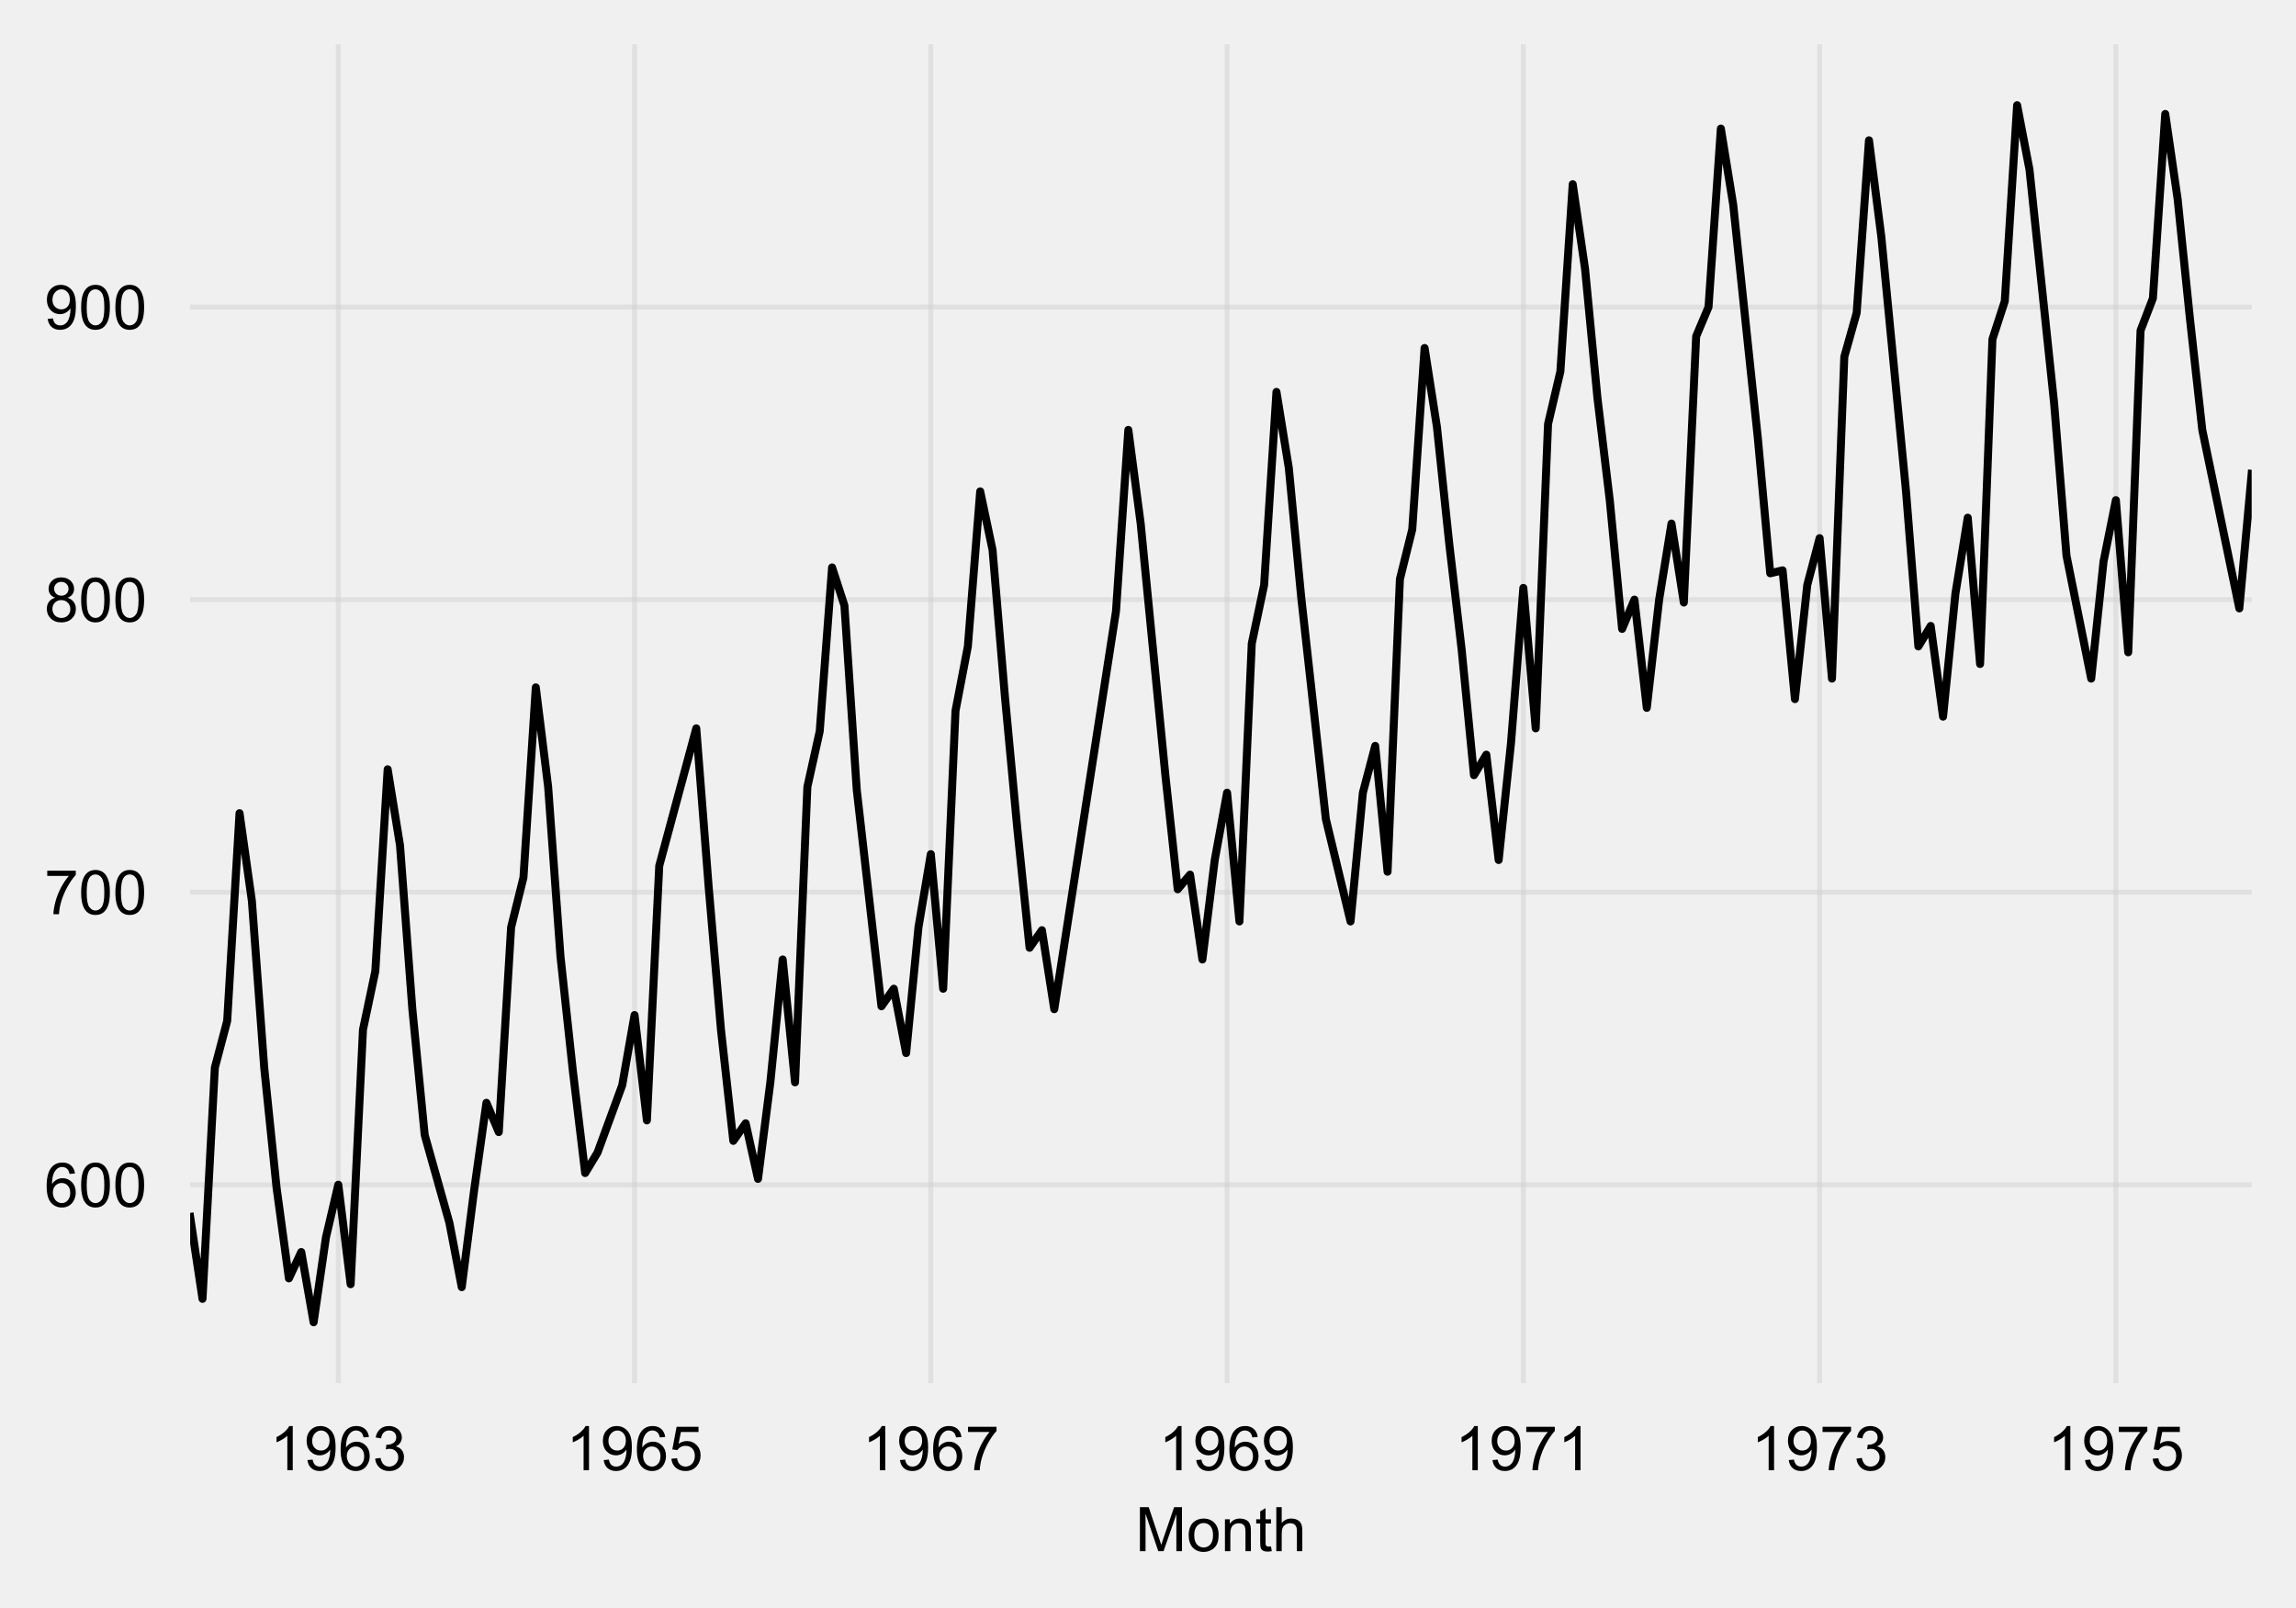
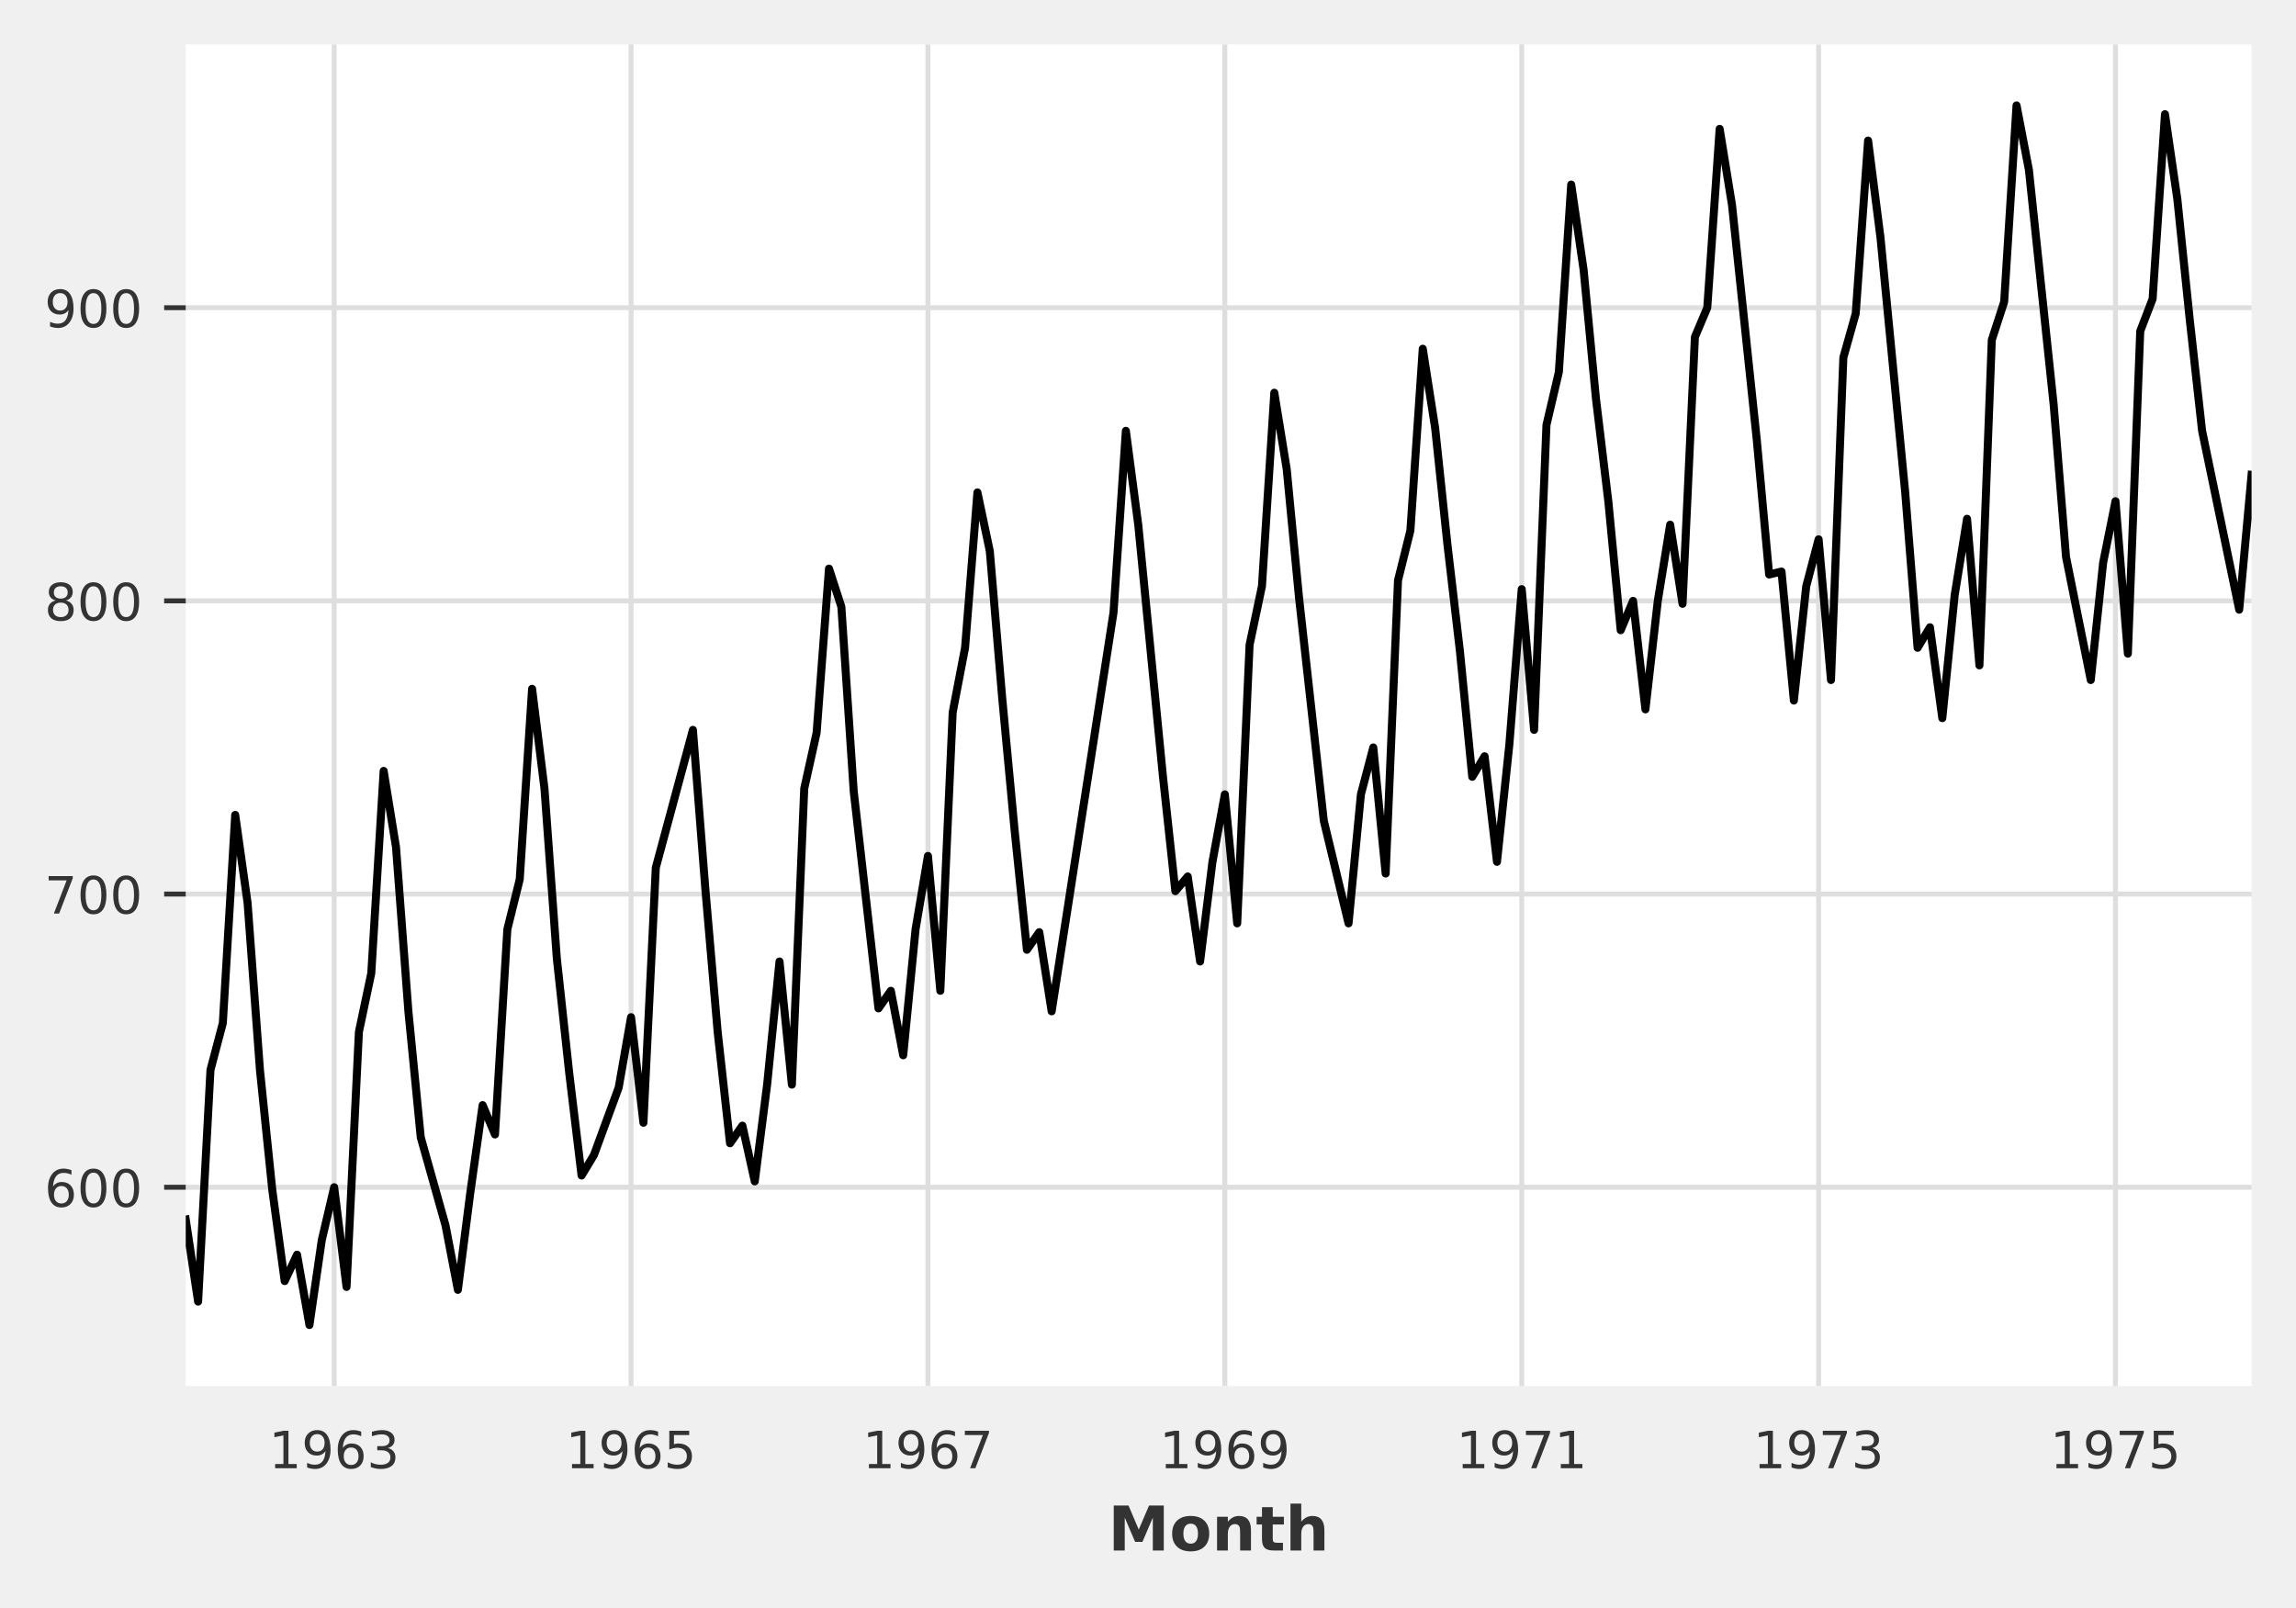
- <svg xmlns="http://www.w3.org/2000/svg" xmlns:xlink="http://www.w3.org/1999/xlink" height="261.131pt" version="1.1" viewBox="0 0 372.883 261.131" width="372.883pt">
+ <svg xmlns="http://www.w3.org/2000/svg" xmlns:xlink="http://www.w3.org/1999/xlink" height="260.58pt" version="1.1" viewBox="0 0 372.1 260.58" width="372.1pt">
  <defs>
    <style type="text/css">
*{stroke-linecap:butt;stroke-linejoin:round;}
  </style>
  </defs>
  <g id="figure_1">
    <g id="patch_1">
-       <path d="M 0 261.131  L 372.883 261.131  L 372.883 0  L 0 0  z " style="fill:#f0f0f0;" />
+       <path d="M 0 260.58  L 372.1 260.58  L 372.1 0  L 0 0  z " style="fill:none;" />
    </g>
    <g id="axes_1">
      <g id="patch_2">
-         <path d="M 30.883 224.64  L 365.683 224.64  L 365.683 7.2  L 30.883 7.2  z " style="fill:#f0f0f0;" />
+         <path d="M 30.1 224.64  L 364.9 224.64  L 364.9 7.2  L 30.1 7.2  z " style="fill:#ffffff;" />
      </g>
      <g id="matplotlib.axis_1">
        <g id="xtick_1">
          <g id="line2d_1">
-             <path clip-path="url(#pf070a832be)" d="M 54.94 224.64  L 54.94 7.2  " style="fill:none;stroke:#d0d0d0;stroke-linecap:square;stroke-opacity:0.5;stroke-width:0.8;" />
+             <path clip-path="url(#p7c2398a466)" d="M 54.157 224.64  L 54.157 7.2  " style="fill:none;stroke:#dedede;stroke-linecap:square;stroke-width:0.8;" />
          </g>
          <g id="text_1">
            <defs>
-               <path d="M 37.25 0  L 28.469 0  L 28.469 56  Q 25.297 52.984 20.141 49.953  Q 14.984 46.922 10.891 45.406  L 10.891 53.906  Q 18.266 57.375 23.781 62.297  Q 29.297 67.234 31.594 71.875  L 37.25 71.875  z " id="ArialMT-49" />
-               <path d="M 5.469 16.547  L 13.922 17.328  Q 14.984 11.375 18.016 8.688  Q 21.047 6 25.781 6  Q 29.828 6 32.875 7.859  Q 35.938 9.719 37.891 12.812  Q 39.844 15.922 41.156 21.188  Q 42.484 26.469 42.484 31.938  Q 42.484 32.516 42.438 33.688  Q 39.797 29.5 35.234 26.875  Q 30.672 24.266 25.344 24.266  Q 16.453 24.266 10.297 30.703  Q 4.156 37.156 4.156 47.703  Q 4.156 58.594 10.578 65.234  Q 17 71.875 26.656 71.875  Q 33.641 71.875 39.422 68.109  Q 45.219 64.359 48.219 57.391  Q 51.219 50.438 51.219 37.25  Q 51.219 23.531 48.234 15.406  Q 45.266 7.281 39.375 3.031  Q 33.5 -1.219 25.594 -1.219  Q 17.188 -1.219 11.859 3.438  Q 6.547 8.109 5.469 16.547  z M 41.453 48.141  Q 41.453 55.719 37.422 60.156  Q 33.406 64.594 27.734 64.594  Q 21.875 64.594 17.531 59.812  Q 13.188 55.031 13.188 47.406  Q 13.188 40.578 17.312 36.297  Q 21.438 32.031 27.484 32.031  Q 33.594 32.031 37.516 36.297  Q 41.453 40.578 41.453 48.141  z " id="ArialMT-57" />
-               <path d="M 49.75 54.047  L 41.016 53.375  Q 39.844 58.547 37.703 60.891  Q 34.125 64.656 28.906 64.656  Q 24.703 64.656 21.531 62.312  Q 17.391 59.281 14.984 53.469  Q 12.594 47.656 12.5 36.922  Q 15.672 41.75 20.266 44.094  Q 24.859 46.438 29.891 46.438  Q 38.672 46.438 44.844 39.969  Q 51.031 33.5 51.031 23.25  Q 51.031 16.5 48.125 10.719  Q 45.219 4.938 40.141 1.859  Q 35.062 -1.219 28.609 -1.219  Q 17.625 -1.219 10.688 6.859  Q 3.766 14.938 3.766 33.5  Q 3.766 54.25 11.422 63.672  Q 18.109 71.875 29.438 71.875  Q 37.891 71.875 43.281 67.141  Q 48.688 62.406 49.75 54.047  z M 13.875 23.188  Q 13.875 18.656 15.797 14.5  Q 17.719 10.359 21.188 8.172  Q 24.656 6 28.469 6  Q 34.031 6 38.031 10.484  Q 42.047 14.984 42.047 22.703  Q 42.047 30.125 38.078 34.391  Q 34.125 38.672 28.125 38.672  Q 22.172 38.672 18.016 34.391  Q 13.875 30.125 13.875 23.188  z " id="ArialMT-54" />
-               <path d="M 4.203 18.891  L 12.984 20.062  Q 14.5 12.594 18.141 9.297  Q 21.781 6 27 6  Q 33.203 6 37.469 10.297  Q 41.75 14.594 41.75 20.953  Q 41.75 27 37.797 30.922  Q 33.844 34.859 27.734 34.859  Q 25.25 34.859 21.531 33.891  L 22.516 41.609  Q 23.391 41.5 23.922 41.5  Q 29.547 41.5 34.031 44.422  Q 38.531 47.359 38.531 53.469  Q 38.531 58.297 35.25 61.469  Q 31.984 64.656 26.812 64.656  Q 21.688 64.656 18.266 61.422  Q 14.844 58.203 13.875 51.766  L 5.078 53.328  Q 6.688 62.156 12.391 67.016  Q 18.109 71.875 26.609 71.875  Q 32.469 71.875 37.391 69.359  Q 42.328 66.844 44.938 62.5  Q 47.562 58.156 47.562 53.266  Q 47.562 48.641 45.062 44.828  Q 42.578 41.016 37.703 38.766  Q 44.047 37.312 47.562 32.688  Q 51.078 28.078 51.078 21.141  Q 51.078 11.766 44.234 5.25  Q 37.406 -1.266 26.953 -1.266  Q 17.531 -1.266 11.297 4.344  Q 5.078 9.969 4.203 18.891  z " id="ArialMT-51" />
-             </defs>
-             <g transform="translate(43.81842 238.7978)scale(0.1 -0.1)">
-               <use xlink:href="#ArialMT-49" />
-               <use x="55.615" xlink:href="#ArialMT-57" />
-               <use x="111.23" xlink:href="#ArialMT-54" />
-               <use x="166.846" xlink:href="#ArialMT-51" />
+               <path d="M 12.406 8.297  L 28.516 8.297  L 28.516 63.922  L 10.984 60.406  L 10.984 69.391  L 28.422 72.906  L 38.281 72.906  L 38.281 8.297  L 54.391 8.297  L 54.391 0  L 12.406 0  z " id="DejaVuSans-49" />
+               <path d="M 10.984 1.516  L 10.984 10.5  Q 14.703 8.734 18.5 7.812  Q 22.312 6.891 25.984 6.891  Q 35.75 6.891 40.891 13.453  Q 46.047 20.016 46.781 33.406  Q 43.953 29.203 39.594 26.953  Q 35.25 24.703 29.984 24.703  Q 19.047 24.703 12.672 31.312  Q 6.297 37.938 6.297 49.422  Q 6.297 60.641 12.938 67.422  Q 19.578 74.219 30.609 74.219  Q 43.266 74.219 49.922 64.516  Q 56.594 54.828 56.594 36.375  Q 56.594 19.141 48.406 8.859  Q 40.234 -1.422 26.422 -1.422  Q 22.703 -1.422 18.891 -0.688  Q 15.094 0.047 10.984 1.516  z M 30.609 32.422  Q 37.25 32.422 41.125 36.953  Q 45.016 41.5 45.016 49.422  Q 45.016 57.281 41.125 61.844  Q 37.25 66.406 30.609 66.406  Q 23.969 66.406 20.094 61.844  Q 16.219 57.281 16.219 49.422  Q 16.219 41.5 20.094 36.953  Q 23.969 32.422 30.609 32.422  z " id="DejaVuSans-57" />
+               <path d="M 33.016 40.375  Q 26.375 40.375 22.484 35.828  Q 18.609 31.297 18.609 23.391  Q 18.609 15.531 22.484 10.953  Q 26.375 6.391 33.016 6.391  Q 39.656 6.391 43.531 10.953  Q 47.406 15.531 47.406 23.391  Q 47.406 31.297 43.531 35.828  Q 39.656 40.375 33.016 40.375  z M 52.594 71.297  L 52.594 62.312  Q 48.875 64.062 45.094 64.984  Q 41.312 65.922 37.594 65.922  Q 27.828 65.922 22.672 59.328  Q 17.531 52.734 16.797 39.406  Q 19.672 43.656 24.016 45.922  Q 28.375 48.188 33.594 48.188  Q 44.578 48.188 50.953 41.516  Q 57.328 34.859 57.328 23.391  Q 57.328 12.156 50.688 5.359  Q 44.047 -1.422 33.016 -1.422  Q 20.359 -1.422 13.672 8.266  Q 6.984 17.969 6.984 36.375  Q 6.984 53.656 15.188 63.938  Q 23.391 74.219 37.203 74.219  Q 40.922 74.219 44.703 73.484  Q 48.484 72.75 52.594 71.297  z " id="DejaVuSans-54" />
+               <path d="M 40.578 39.312  Q 47.656 37.797 51.625 33  Q 55.609 28.219 55.609 21.188  Q 55.609 10.406 48.188 4.484  Q 40.766 -1.422 27.094 -1.422  Q 22.516 -1.422 17.656 -0.516  Q 12.797 0.391 7.625 2.203  L 7.625 11.719  Q 11.719 9.328 16.594 8.109  Q 21.484 6.891 26.812 6.891  Q 36.078 6.891 40.938 10.547  Q 45.797 14.203 45.797 21.188  Q 45.797 27.641 41.281 31.266  Q 36.766 34.906 28.719 34.906  L 20.219 34.906  L 20.219 43.016  L 29.109 43.016  Q 36.375 43.016 40.234 45.922  Q 44.094 48.828 44.094 54.297  Q 44.094 59.906 40.109 62.906  Q 36.141 65.922 28.719 65.922  Q 24.656 65.922 20.016 65.031  Q 15.375 64.156 9.812 62.312  L 9.812 71.094  Q 15.438 72.656 20.344 73.438  Q 25.25 74.219 29.594 74.219  Q 40.828 74.219 47.359 69.109  Q 53.906 64.016 53.906 55.328  Q 53.906 49.266 50.438 45.094  Q 46.969 40.922 40.578 39.312  z " id="DejaVuSans-51" />
+             </defs>
+             <g style="fill:#333333;" transform="translate(43.55745 237.9695)scale(0.0833 -0.0833)">
+               <use xlink:href="#DejaVuSans-49" />
+               <use x="63.623" xlink:href="#DejaVuSans-57" />
+               <use x="127.246" xlink:href="#DejaVuSans-54" />
+               <use x="190.869" xlink:href="#DejaVuSans-51" />
            </g>
          </g>
        </g>
        <g id="xtick_2">
          <g id="line2d_2">
-             <path clip-path="url(#pf070a832be)" d="M 103.055 224.64  L 103.055 7.2  " style="fill:none;stroke:#d0d0d0;stroke-linecap:square;stroke-opacity:0.5;stroke-width:0.8;" />
+             <path clip-path="url(#p7c2398a466)" d="M 102.272 224.64  L 102.272 7.2  " style="fill:none;stroke:#dedede;stroke-linecap:square;stroke-width:0.8;" />
          </g>
          <g id="text_2">
            <defs>
-               <path d="M 4.156 18.75  L 13.375 19.531  Q 14.406 12.797 18.141 9.391  Q 21.875 6 27.156 6  Q 33.5 6 37.891 10.781  Q 42.281 15.578 42.281 23.484  Q 42.281 31 38.062 35.344  Q 33.844 39.703 27 39.703  Q 22.75 39.703 19.328 37.766  Q 15.922 35.844 13.969 32.766  L 5.719 33.844  L 12.641 70.609  L 48.25 70.609  L 48.25 62.203  L 19.672 62.203  L 15.828 42.969  Q 22.266 47.469 29.344 47.469  Q 38.719 47.469 45.156 40.969  Q 51.609 34.469 51.609 24.266  Q 51.609 14.547 45.953 7.469  Q 39.062 -1.219 27.156 -1.219  Q 17.391 -1.219 11.203 4.25  Q 5.031 9.719 4.156 18.75  z " id="ArialMT-53" />
-             </defs>
-             <g transform="translate(91.93339 238.7978)scale(0.1 -0.1)">
-               <use xlink:href="#ArialMT-49" />
-               <use x="55.615" xlink:href="#ArialMT-57" />
-               <use x="111.23" xlink:href="#ArialMT-54" />
-               <use x="166.846" xlink:href="#ArialMT-53" />
+               <path d="M 10.797 72.906  L 49.516 72.906  L 49.516 64.594  L 19.828 64.594  L 19.828 46.734  Q 21.969 47.469 24.109 47.828  Q 26.266 48.188 28.422 48.188  Q 40.625 48.188 47.75 41.5  Q 54.891 34.812 54.891 23.391  Q 54.891 11.625 47.562 5.094  Q 40.234 -1.422 26.906 -1.422  Q 22.312 -1.422 17.547 -0.641  Q 12.797 0.141 7.719 1.703  L 7.719 11.625  Q 12.109 9.234 16.797 8.062  Q 21.484 6.891 26.703 6.891  Q 35.156 6.891 40.078 11.328  Q 45.016 15.766 45.016 23.391  Q 45.016 31 40.078 35.438  Q 35.156 39.891 26.703 39.891  Q 22.75 39.891 18.812 39.016  Q 14.891 38.141 10.797 36.281  z " id="DejaVuSans-53" />
+             </defs>
+             <g style="fill:#333333;" transform="translate(91.67242 237.9695)scale(0.0833 -0.0833)">
+               <use xlink:href="#DejaVuSans-49" />
+               <use x="63.623" xlink:href="#DejaVuSans-57" />
+               <use x="127.246" xlink:href="#DejaVuSans-54" />
+               <use x="190.869" xlink:href="#DejaVuSans-53" />
            </g>
          </g>
        </g>
        <g id="xtick_3">
          <g id="line2d_3">
-             <path clip-path="url(#pf070a832be)" d="M 151.17 224.64  L 151.17 7.2  " style="fill:none;stroke:#d0d0d0;stroke-linecap:square;stroke-opacity:0.5;stroke-width:0.8;" />
+             <path clip-path="url(#p7c2398a466)" d="M 150.387 224.64  L 150.387 7.2  " style="fill:none;stroke:#dedede;stroke-linecap:square;stroke-width:0.8;" />
          </g>
          <g id="text_3">
            <defs>
-               <path d="M 4.734 62.203  L 4.734 70.656  L 51.078 70.656  L 51.078 63.812  Q 44.234 56.547 37.516 44.484  Q 30.812 32.422 27.156 19.672  Q 24.516 10.688 23.781 0  L 14.75 0  Q 14.891 8.453 18.062 20.406  Q 21.234 32.375 27.172 43.484  Q 33.109 54.594 39.797 62.203  z " id="ArialMT-55" />
-             </defs>
-             <g transform="translate(140.0484 238.7978)scale(0.1 -0.1)">
-               <use xlink:href="#ArialMT-49" />
-               <use x="55.615" xlink:href="#ArialMT-57" />
-               <use x="111.23" xlink:href="#ArialMT-54" />
-               <use x="166.846" xlink:href="#ArialMT-55" />
+               <path d="M 8.203 72.906  L 55.078 72.906  L 55.078 68.703  L 28.609 0  L 18.312 0  L 43.219 64.594  L 8.203 64.594  z " id="DejaVuSans-55" />
+             </defs>
+             <g style="fill:#333333;" transform="translate(139.7874 237.9695)scale(0.0833 -0.0833)">
+               <use xlink:href="#DejaVuSans-49" />
+               <use x="63.623" xlink:href="#DejaVuSans-57" />
+               <use x="127.246" xlink:href="#DejaVuSans-54" />
+               <use x="190.869" xlink:href="#DejaVuSans-55" />
            </g>
          </g>
        </g>
        <g id="xtick_4">
          <g id="line2d_4">
-             <path clip-path="url(#pf070a832be)" d="M 199.285 224.64  L 199.285 7.2  " style="fill:none;stroke:#d0d0d0;stroke-linecap:square;stroke-opacity:0.5;stroke-width:0.8;" />
+             <path clip-path="url(#p7c2398a466)" d="M 198.502 224.64  L 198.502 7.2  " style="fill:none;stroke:#dedede;stroke-linecap:square;stroke-width:0.8;" />
          </g>
          <g id="text_4">
-             <g transform="translate(188.1633 238.7978)scale(0.1 -0.1)">
-               <use xlink:href="#ArialMT-49" />
-               <use x="55.615" xlink:href="#ArialMT-57" />
-               <use x="111.23" xlink:href="#ArialMT-54" />
-               <use x="166.846" xlink:href="#ArialMT-57" />
+             <g style="fill:#333333;" transform="translate(187.9024 237.9695)scale(0.0833 -0.0833)">
+               <use xlink:href="#DejaVuSans-49" />
+               <use x="63.623" xlink:href="#DejaVuSans-57" />
+               <use x="127.246" xlink:href="#DejaVuSans-54" />
+               <use x="190.869" xlink:href="#DejaVuSans-57" />
            </g>
          </g>
        </g>
        <g id="xtick_5">
          <g id="line2d_5">
-             <path clip-path="url(#pf070a832be)" d="M 247.4 224.64  L 247.4 7.2  " style="fill:none;stroke:#d0d0d0;stroke-linecap:square;stroke-opacity:0.5;stroke-width:0.8;" />
+             <path clip-path="url(#p7c2398a466)" d="M 246.617 224.64  L 246.617 7.2  " style="fill:none;stroke:#dedede;stroke-linecap:square;stroke-width:0.8;" />
          </g>
          <g id="text_5">
-             <g transform="translate(236.2783 238.7978)scale(0.1 -0.1)">
-               <use xlink:href="#ArialMT-49" />
-               <use x="55.615" xlink:href="#ArialMT-57" />
-               <use x="111.23" xlink:href="#ArialMT-55" />
-               <use x="166.846" xlink:href="#ArialMT-49" />
+             <g style="fill:#333333;" transform="translate(236.0173 237.9695)scale(0.0833 -0.0833)">
+               <use xlink:href="#DejaVuSans-49" />
+               <use x="63.623" xlink:href="#DejaVuSans-57" />
+               <use x="127.246" xlink:href="#DejaVuSans-55" />
+               <use x="190.869" xlink:href="#DejaVuSans-49" />
            </g>
          </g>
        </g>
        <g id="xtick_6">
          <g id="line2d_6">
-             <path clip-path="url(#pf070a832be)" d="M 295.515 224.64  L 295.515 7.2  " style="fill:none;stroke:#d0d0d0;stroke-linecap:square;stroke-opacity:0.5;stroke-width:0.8;" />
+             <path clip-path="url(#p7c2398a466)" d="M 294.732 224.64  L 294.732 7.2  " style="fill:none;stroke:#dedede;stroke-linecap:square;stroke-width:0.8;" />
          </g>
          <g id="text_6">
-             <g transform="translate(284.3933 238.7978)scale(0.1 -0.1)">
-               <use xlink:href="#ArialMT-49" />
-               <use x="55.615" xlink:href="#ArialMT-57" />
-               <use x="111.23" xlink:href="#ArialMT-55" />
-               <use x="166.846" xlink:href="#ArialMT-51" />
+             <g style="fill:#333333;" transform="translate(284.1323 237.9695)scale(0.0833 -0.0833)">
+               <use xlink:href="#DejaVuSans-49" />
+               <use x="63.623" xlink:href="#DejaVuSans-57" />
+               <use x="127.246" xlink:href="#DejaVuSans-55" />
+               <use x="190.869" xlink:href="#DejaVuSans-51" />
            </g>
          </g>
        </g>
        <g id="xtick_7">
          <g id="line2d_7">
-             <path clip-path="url(#pf070a832be)" d="M 343.63 224.64  L 343.63 7.2  " style="fill:none;stroke:#d0d0d0;stroke-linecap:square;stroke-opacity:0.5;stroke-width:0.8;" />
+             <path clip-path="url(#p7c2398a466)" d="M 342.847 224.64  L 342.847 7.2  " style="fill:none;stroke:#dedede;stroke-linecap:square;stroke-width:0.8;" />
          </g>
          <g id="text_7">
-             <g transform="translate(332.5082 238.7978)scale(0.1 -0.1)">
-               <use xlink:href="#ArialMT-49" />
-               <use x="55.615" xlink:href="#ArialMT-57" />
-               <use x="111.23" xlink:href="#ArialMT-55" />
-               <use x="166.846" xlink:href="#ArialMT-53" />
+             <g style="fill:#333333;" transform="translate(332.2473 237.9695)scale(0.0833 -0.0833)">
+               <use xlink:href="#DejaVuSans-49" />
+               <use x="63.623" xlink:href="#DejaVuSans-57" />
+               <use x="127.246" xlink:href="#DejaVuSans-55" />
+               <use x="190.869" xlink:href="#DejaVuSans-53" />
            </g>
          </g>
        </g>
        <g id="xtick_8" />
        <g id="xtick_9" />
        <g id="xtick_10" />
        <g id="xtick_11" />
        <g id="xtick_12" />
        <g id="xtick_13" />
        <g id="xtick_14" />
        <g id="text_8">
          <defs>
-             <path d="M 7.422 0  L 7.422 71.578  L 21.688 71.578  L 38.625 20.906  Q 40.969 13.812 42.047 10.297  Q 43.266 14.203 45.844 21.781  L 62.984 71.578  L 75.734 71.578  L 75.734 0  L 66.609 0  L 66.609 59.906  L 45.797 0  L 37.25 0  L 16.547 60.938  L 16.547 0  z " id="ArialMT-77" />
-             <path d="M 3.328 25.922  Q 3.328 40.328 11.328 47.266  Q 18.016 53.031 27.641 53.031  Q 38.328 53.031 45.109 46.016  Q 51.906 39.016 51.906 26.656  Q 51.906 16.656 48.906 10.906  Q 45.906 5.172 40.156 2  Q 34.422 -1.172 27.641 -1.172  Q 16.75 -1.172 10.031 5.812  Q 3.328 12.797 3.328 25.922  z M 12.359 25.922  Q 12.359 15.969 16.703 11.016  Q 21.047 6.062 27.641 6.062  Q 34.188 6.062 38.531 11.031  Q 42.875 16.016 42.875 26.219  Q 42.875 35.844 38.5 40.797  Q 34.125 45.75 27.641 45.75  Q 21.047 45.75 16.703 40.812  Q 12.359 35.891 12.359 25.922  z " id="ArialMT-111" />
-             <path d="M 6.594 0  L 6.594 51.859  L 14.5 51.859  L 14.5 44.484  Q 20.219 53.031 31 53.031  Q 35.688 53.031 39.625 51.344  Q 43.562 49.656 45.516 46.922  Q 47.469 44.188 48.25 40.438  Q 48.734 37.984 48.734 31.891  L 48.734 0  L 39.938 0  L 39.938 31.547  Q 39.938 36.922 38.906 39.578  Q 37.891 42.234 35.281 43.812  Q 32.672 45.406 29.156 45.406  Q 23.531 45.406 19.453 41.844  Q 15.375 38.281 15.375 28.328  L 15.375 0  z " id="ArialMT-110" />
-             <path d="M 25.781 7.859  L 27.047 0.094  Q 23.344 -0.688 20.406 -0.688  Q 15.625 -0.688 12.984 0.828  Q 10.359 2.344 9.281 4.812  Q 8.203 7.281 8.203 15.188  L 8.203 45.016  L 1.766 45.016  L 1.766 51.859  L 8.203 51.859  L 8.203 64.703  L 16.938 69.969  L 16.938 51.859  L 25.781 51.859  L 25.781 45.016  L 16.938 45.016  L 16.938 14.703  Q 16.938 10.938 17.406 9.859  Q 17.875 8.797 18.922 8.156  Q 19.969 7.516 21.922 7.516  Q 23.391 7.516 25.781 7.859  z " id="ArialMT-116" />
-             <path d="M 6.594 0  L 6.594 71.578  L 15.375 71.578  L 15.375 45.906  Q 21.531 53.031 30.906 53.031  Q 36.672 53.031 40.922 50.75  Q 45.172 48.484 47 44.484  Q 48.828 40.484 48.828 32.859  L 48.828 0  L 40.047 0  L 40.047 32.859  Q 40.047 39.453 37.188 42.453  Q 34.328 45.453 29.109 45.453  Q 25.203 45.453 21.75 43.422  Q 18.312 41.406 16.844 37.938  Q 15.375 34.469 15.375 28.375  L 15.375 0  z " id="ArialMT-104" />
+             <path d="M 9.188 72.906  L 33.109 72.906  L 49.703 33.891  L 66.406 72.906  L 90.281 72.906  L 90.281 0  L 72.516 0  L 72.516 53.328  L 55.719 14.016  L 43.797 14.016  L 27 53.328  L 27 0  L 9.188 0  z " id="DejaVuSans-Bold-77" />
+             <path d="M 34.422 43.5  Q 28.609 43.5 25.562 39.328  Q 22.516 35.156 22.516 27.297  Q 22.516 19.438 25.562 15.25  Q 28.609 11.078 34.422 11.078  Q 40.141 11.078 43.156 15.25  Q 46.188 19.438 46.188 27.297  Q 46.188 35.156 43.156 39.328  Q 40.141 43.5 34.422 43.5  z M 34.422 56  Q 48.531 56 56.469 48.375  Q 64.406 40.766 64.406 27.297  Q 64.406 13.812 56.469 6.188  Q 48.531 -1.422 34.422 -1.422  Q 20.266 -1.422 12.281 6.188  Q 4.297 13.812 4.297 27.297  Q 4.297 40.766 12.281 48.375  Q 20.266 56 34.422 56  z " id="DejaVuSans-Bold-111" />
+             <path d="M 63.375 33.297  L 63.375 0  L 45.797 0  L 45.797 5.422  L 45.797 25.484  Q 45.797 32.562 45.484 35.25  Q 45.172 37.938 44.391 39.203  Q 43.359 40.922 41.594 41.875  Q 39.844 42.828 37.594 42.828  Q 32.125 42.828 29 38.594  Q 25.875 34.375 25.875 26.906  L 25.875 0  L 8.406 0  L 8.406 54.688  L 25.875 54.688  L 25.875 46.688  Q 29.828 51.469 34.266 53.734  Q 38.719 56 44.094 56  Q 53.562 56 58.469 50.188  Q 63.375 44.391 63.375 33.297  z " id="DejaVuSans-Bold-110" />
+             <path d="M 27.484 70.219  L 27.484 54.688  L 45.516 54.688  L 45.516 42.188  L 27.484 42.188  L 27.484 19  Q 27.484 15.188 29 13.844  Q 30.516 12.5 35.016 12.5  L 44 12.5  L 44 0  L 29 0  Q 18.656 0 14.328 4.312  Q 10.016 8.641 10.016 19  L 10.016 42.188  L 1.312 42.188  L 1.312 54.688  L 10.016 54.688  L 10.016 70.219  z " id="DejaVuSans-Bold-116" />
+             <path d="M 63.375 33.297  L 63.375 0  L 45.797 0  L 45.797 5.422  L 45.797 25.391  Q 45.797 32.562 45.484 35.25  Q 45.172 37.938 44.391 39.203  Q 43.359 40.922 41.594 41.875  Q 39.844 42.828 37.594 42.828  Q 32.125 42.828 29 38.594  Q 25.875 34.375 25.875 26.906  L 25.875 0  L 8.406 0  L 8.406 75.984  L 25.875 75.984  L 25.875 46.688  Q 29.828 51.469 34.266 53.734  Q 38.719 56 44.094 56  Q 53.562 56 58.469 50.188  Q 63.375 44.391 63.375 33.297  z " id="DejaVuSans-Bold-104" />
          </defs>
-           <g transform="translate(184.3875 251.9431)scale(0.1 -0.1)">
-             <use xlink:href="#ArialMT-77" />
-             <use x="83.301" xlink:href="#ArialMT-111" />
-             <use x="138.916" xlink:href="#ArialMT-110" />
-             <use x="194.531" xlink:href="#ArialMT-116" />
-             <use x="222.314" xlink:href="#ArialMT-104" />
+           <g style="fill:#333333;" transform="translate(179.5804 251.3003)scale(0.1 -0.1)">
+             <use xlink:href="#DejaVuSans-Bold-77" />
+             <use x="99.512" xlink:href="#DejaVuSans-Bold-111" />
+             <use x="168.213" xlink:href="#DejaVuSans-Bold-110" />
+             <use x="239.404" xlink:href="#DejaVuSans-Bold-116" />
+             <use x="287.207" xlink:href="#DejaVuSans-Bold-104" />
          </g>
        </g>
      </g>
      <g id="matplotlib.axis_2">
        <g id="ytick_1">
          <g id="line2d_8">
-             <path clip-path="url(#pf070a832be)" d="M 30.883 192.423  L 365.683 192.423  " style="fill:none;stroke:#d0d0d0;stroke-linecap:square;stroke-opacity:0.5;stroke-width:0.8;" />
+             <path clip-path="url(#p7c2398a466)" d="M 30.1 192.423  L 364.9 192.423  " style="fill:none;stroke:#dedede;stroke-linecap:square;stroke-width:0.8;" />
+           </g>
+           <g id="line2d_9">
+             <defs>
+               <path d="M 0 0  L -3.5 0  " id="m0102827550" style="stroke:#333333;stroke-width:0.8;" />
+             </defs>
+             <g>
+               <use style="fill:#333333;stroke:#333333;stroke-width:0.8;" x="30.1" xlink:href="#m0102827550" y="192.423" />
+             </g>
          </g>
          <g id="text_9">
            <defs>
-               <path d="M 4.156 35.297  Q 4.156 48 6.766 55.734  Q 9.375 63.484 14.516 67.672  Q 19.672 71.875 27.484 71.875  Q 33.25 71.875 37.594 69.547  Q 41.938 67.234 44.766 62.859  Q 47.609 58.5 49.219 52.219  Q 50.828 45.953 50.828 35.297  Q 50.828 22.703 48.234 14.969  Q 45.656 7.234 40.5 3  Q 35.359 -1.219 27.484 -1.219  Q 17.141 -1.219 11.234 6.203  Q 4.156 15.141 4.156 35.297  z M 13.188 35.297  Q 13.188 17.672 17.312 11.828  Q 21.438 6 27.484 6  Q 33.547 6 37.672 11.859  Q 41.797 17.719 41.797 35.297  Q 41.797 52.984 37.672 58.781  Q 33.547 64.594 27.391 64.594  Q 21.344 64.594 17.719 59.469  Q 13.188 52.938 13.188 35.297  z " id="ArialMT-48" />
-             </defs>
-             <g transform="translate(7.2 196.0021)scale(0.1 -0.1)">
-               <use xlink:href="#ArialMT-54" />
-               <use x="55.615" xlink:href="#ArialMT-48" />
-               <use x="111.23" xlink:href="#ArialMT-48" />
+               <path d="M 31.781 66.406  Q 24.172 66.406 20.328 58.906  Q 16.5 51.422 16.5 36.375  Q 16.5 21.391 20.328 13.891  Q 24.172 6.391 31.781 6.391  Q 39.453 6.391 43.281 13.891  Q 47.125 21.391 47.125 36.375  Q 47.125 51.422 43.281 58.906  Q 39.453 66.406 31.781 66.406  z M 31.781 74.219  Q 44.047 74.219 50.516 64.516  Q 56.984 54.828 56.984 36.375  Q 56.984 17.969 50.516 8.266  Q 44.047 -1.422 31.781 -1.422  Q 19.531 -1.422 13.062 8.266  Q 6.594 17.969 6.594 36.375  Q 6.594 54.828 13.062 64.516  Q 19.531 74.219 31.781 74.219  z " id="DejaVuSans-48" />
+             </defs>
+             <g style="fill:#333333;" transform="translate(7.2 195.5879)scale(0.0833 -0.0833)">
+               <use xlink:href="#DejaVuSans-54" />
+               <use x="63.623" xlink:href="#DejaVuSans-48" />
+               <use x="127.246" xlink:href="#DejaVuSans-48" />
            </g>
          </g>
        </g>
        <g id="ytick_2">
-           <g id="line2d_9">
-             <path clip-path="url(#pf070a832be)" d="M 30.883 144.906  L 365.683 144.906  " style="fill:none;stroke:#d0d0d0;stroke-linecap:square;stroke-opacity:0.5;stroke-width:0.8;" />
+           <g id="line2d_10">
+             <path clip-path="url(#p7c2398a466)" d="M 30.1 144.906  L 364.9 144.906  " style="fill:none;stroke:#dedede;stroke-linecap:square;stroke-width:0.8;" />
+           </g>
+           <g id="line2d_11">
+             <g>
+               <use style="fill:#333333;stroke:#333333;stroke-width:0.8;" x="30.1" xlink:href="#m0102827550" y="144.906" />
+             </g>
          </g>
          <g id="text_10">
-             <g transform="translate(7.2 148.4846)scale(0.1 -0.1)">
-               <use xlink:href="#ArialMT-55" />
-               <use x="55.615" xlink:href="#ArialMT-48" />
-               <use x="111.23" xlink:href="#ArialMT-48" />
+             <g style="fill:#333333;" transform="translate(7.2 148.0704)scale(0.0833 -0.0833)">
+               <use xlink:href="#DejaVuSans-55" />
+               <use x="63.623" xlink:href="#DejaVuSans-48" />
+               <use x="127.246" xlink:href="#DejaVuSans-48" />
            </g>
          </g>
        </g>
        <g id="ytick_3">
-           <g id="line2d_10">
-             <path clip-path="url(#pf070a832be)" d="M 30.883 97.388  L 365.683 97.388  " style="fill:none;stroke:#d0d0d0;stroke-linecap:square;stroke-opacity:0.5;stroke-width:0.8;" />
+           <g id="line2d_12">
+             <path clip-path="url(#p7c2398a466)" d="M 30.1 97.388  L 364.9 97.388  " style="fill:none;stroke:#dedede;stroke-linecap:square;stroke-width:0.8;" />
+           </g>
+           <g id="line2d_13">
+             <g>
+               <use style="fill:#333333;stroke:#333333;stroke-width:0.8;" x="30.1" xlink:href="#m0102827550" y="97.388" />
+             </g>
          </g>
          <g id="text_11">
            <defs>
-               <path d="M 17.672 38.812  Q 12.203 40.828 9.562 44.531  Q 6.938 48.25 6.938 53.422  Q 6.938 61.234 12.547 66.547  Q 18.172 71.875 27.484 71.875  Q 36.859 71.875 42.578 66.422  Q 48.297 60.984 48.297 53.172  Q 48.297 48.188 45.672 44.5  Q 43.062 40.828 37.75 38.812  Q 44.344 36.672 47.781 31.875  Q 51.219 27.094 51.219 20.453  Q 51.219 11.281 44.719 5.031  Q 38.234 -1.219 27.641 -1.219  Q 17.047 -1.219 10.547 5.047  Q 4.047 11.328 4.047 20.703  Q 4.047 27.688 7.594 32.391  Q 11.141 37.109 17.672 38.812  z M 15.922 53.719  Q 15.922 48.641 19.188 45.406  Q 22.469 42.188 27.688 42.188  Q 32.766 42.188 36.016 45.375  Q 39.266 48.578 39.266 53.219  Q 39.266 58.062 35.906 61.359  Q 32.562 64.656 27.594 64.656  Q 22.562 64.656 19.234 61.422  Q 15.922 58.203 15.922 53.719  z M 13.094 20.656  Q 13.094 16.891 14.875 13.375  Q 16.656 9.859 20.172 7.922  Q 23.688 6 27.734 6  Q 34.031 6 38.125 10.047  Q 42.234 14.109 42.234 20.359  Q 42.234 26.703 38.016 30.859  Q 33.797 35.016 27.438 35.016  Q 21.234 35.016 17.156 30.906  Q 13.094 26.812 13.094 20.656  z " id="ArialMT-56" />
-             </defs>
-             <g transform="translate(7.2 100.9671)scale(0.1 -0.1)">
-               <use xlink:href="#ArialMT-56" />
-               <use x="55.615" xlink:href="#ArialMT-48" />
-               <use x="111.23" xlink:href="#ArialMT-48" />
+               <path d="M 31.781 34.625  Q 24.75 34.625 20.719 30.859  Q 16.703 27.094 16.703 20.516  Q 16.703 13.922 20.719 10.156  Q 24.75 6.391 31.781 6.391  Q 38.812 6.391 42.859 10.172  Q 46.922 13.969 46.922 20.516  Q 46.922 27.094 42.891 30.859  Q 38.875 34.625 31.781 34.625  z M 21.922 38.812  Q 15.578 40.375 12.031 44.719  Q 8.5 49.078 8.5 55.328  Q 8.5 64.062 14.719 69.141  Q 20.953 74.219 31.781 74.219  Q 42.672 74.219 48.875 69.141  Q 55.078 64.062 55.078 55.328  Q 55.078 49.078 51.531 44.719  Q 48 40.375 41.703 38.812  Q 48.828 37.156 52.797 32.312  Q 56.781 27.484 56.781 20.516  Q 56.781 9.906 50.312 4.234  Q 43.844 -1.422 31.781 -1.422  Q 19.734 -1.422 13.25 4.234  Q 6.781 9.906 6.781 20.516  Q 6.781 27.484 10.781 32.312  Q 14.797 37.156 21.922 38.812  z M 18.312 54.391  Q 18.312 48.734 21.844 45.562  Q 25.391 42.391 31.781 42.391  Q 38.141 42.391 41.719 45.562  Q 45.312 48.734 45.312 54.391  Q 45.312 60.062 41.719 63.234  Q 38.141 66.406 31.781 66.406  Q 25.391 66.406 21.844 63.234  Q 18.312 60.062 18.312 54.391  z " id="DejaVuSans-56" />
+             </defs>
+             <g style="fill:#333333;" transform="translate(7.2 100.5529)scale(0.0833 -0.0833)">
+               <use xlink:href="#DejaVuSans-56" />
+               <use x="63.623" xlink:href="#DejaVuSans-48" />
+               <use x="127.246" xlink:href="#DejaVuSans-48" />
            </g>
          </g>
        </g>
        <g id="ytick_4">
-           <g id="line2d_11">
-             <path clip-path="url(#pf070a832be)" d="M 30.883 49.871  L 365.683 49.871  " style="fill:none;stroke:#d0d0d0;stroke-linecap:square;stroke-opacity:0.5;stroke-width:0.8;" />
+           <g id="line2d_14">
+             <path clip-path="url(#p7c2398a466)" d="M 30.1 49.871  L 364.9 49.871  " style="fill:none;stroke:#dedede;stroke-linecap:square;stroke-width:0.8;" />
+           </g>
+           <g id="line2d_15">
+             <g>
+               <use style="fill:#333333;stroke:#333333;stroke-width:0.8;" x="30.1" xlink:href="#m0102827550" y="49.871" />
+             </g>
          </g>
          <g id="text_12">
-             <g transform="translate(7.2 53.44961)scale(0.1 -0.1)">
-               <use xlink:href="#ArialMT-57" />
-               <use x="55.615" xlink:href="#ArialMT-48" />
-               <use x="111.23" xlink:href="#ArialMT-48" />
-             </g>
-           </g>
-         </g>
-       </g>
-       <g id="line2d_12">
-         <path clip-path="url(#pf070a832be)" d="M 30.883 197.65  L 32.888 210.955  L 34.892 173.416  L 36.897 165.813  L 38.902 132.076  L 40.907 146.331  L 42.912 173.416  L 44.916 192.898  L 46.921 207.629  L 48.926 203.352  L 50.931 214.756  L 52.936 200.976  L 54.94 192.423  L 56.945 208.579  L 58.95 167.239  L 60.955 157.735  L 62.959 124.948  L 64.964 137.303  L 66.969 163.913  L 68.974 184.345  L 72.983 198.6  L 74.988 209.054  L 76.993 193.373  L 78.998 179.118  L 81.003 183.87  L 83.007 150.608  L 85.012 142.53  L 87.017 111.643  L 89.022 127.799  L 91.027 155.36  L 93.031 173.891  L 95.036 190.522  L 97.041 187.196  L 101.05 176.267  L 103.055 164.863  L 105.06 181.969  L 107.065 140.629  L 113.079 118.296  L 115.084 143.955  L 117.089 167.239  L 119.094 185.296  L 121.098 182.444  L 123.103 191.473  L 125.108 175.792  L 127.113 155.835  L 129.118 175.792  L 131.122 127.799  L 133.127 118.771  L 135.132 92.161  L 137.137 98.339  L 139.141 128.275  L 143.151 163.437  L 145.156 160.586  L 147.161 171.04  L 149.165 150.608  L 151.17 138.728  L 153.175 160.586  L 155.18 115.445  L 157.185 104.991  L 159.189 79.807  L 161.194 89.31  L 163.199 113.069  L 165.204 134.452  L 167.209 153.934  L 169.213 151.083  L 171.218 163.913  L 181.242 99.289  L 183.247 69.828  L 185.252 85.034  L 189.261 125.899  L 191.266 144.43  L 193.271 142.055  L 195.276 155.835  L 197.28 139.679  L 199.285 128.75  L 201.29 149.657  L 203.295 104.516  L 205.3 95.012  L 207.304 63.651  L 209.309 76.005  L 211.314 96.913  L 215.324 133.026  L 219.333 149.657  L 221.338 128.75  L 223.343 121.147  L 225.347 141.579  L 227.352 94.062  L 229.357 85.984  L 231.362 56.523  L 233.367 69.353  L 235.371 88.36  L 237.376 105.466  L 239.381 125.899  L 241.386 122.572  L 243.391 139.679  L 245.395 120.672  L 247.4 95.487  L 249.405 118.296  L 251.41 68.878  L 253.415 60.325  L 255.419 29.913  L 257.424 43.693  L 259.429 64.601  L 261.434 81.232  L 263.439 102.14  L 265.443 97.388  L 267.448 114.97  L 269.453 97.388  L 271.458 85.034  L 273.462 97.863  L 275.467 54.622  L 277.472 49.871  L 279.477 20.885  L 281.482 33.24  L 285.491 71.254  L 287.496 93.112  L 289.501 92.636  L 291.506 113.544  L 293.51 95.012  L 295.515 87.41  L 297.52 110.218  L 299.525 57.949  L 301.53 50.821  L 303.534 22.786  L 305.539 38.467  L 309.549 79.807  L 311.553 104.991  L 313.558 101.665  L 315.563 116.395  L 317.568 96.438  L 319.573 84.083  L 321.577 107.842  L 323.582 55.098  L 325.587 48.92  L 327.592 17.084  L 329.597 27.537  L 333.606 65.551  L 335.611 90.261  L 339.621 110.218  L 341.625 91.211  L 343.63 81.232  L 345.635 105.941  L 347.64 53.672  L 349.644 48.445  L 351.649 18.509  L 353.654 32.289  L 355.659 51.771  L 357.664 69.828  L 363.678 98.814  L 365.683 76.956  L 365.683 76.956  " style="fill:none;stroke:#000000;stroke-linecap:square;stroke-width:1.3;" />
+             <g style="fill:#333333;" transform="translate(7.2 53.03545)scale(0.0833 -0.0833)">
+               <use xlink:href="#DejaVuSans-57" />
+               <use x="63.623" xlink:href="#DejaVuSans-48" />
+               <use x="127.246" xlink:href="#DejaVuSans-48" />
+             </g>
+           </g>
+         </g>
+       </g>
+       <g id="line2d_16">
+         <path clip-path="url(#p7c2398a466)" d="M 30.1 197.65  L 32.105 210.955  L 34.109 173.416  L 36.114 165.813  L 38.119 132.076  L 40.124 146.331  L 42.129 173.416  L 44.133 192.898  L 46.138 207.629  L 48.143 203.352  L 50.148 214.756  L 52.153 200.976  L 54.157 192.423  L 56.162 208.579  L 58.167 167.239  L 60.172 157.735  L 62.177 124.948  L 64.181 137.303  L 66.186 163.913  L 68.191 184.345  L 72.2 198.6  L 74.205 209.054  L 76.21 193.373  L 78.215 179.118  L 80.22 183.87  L 82.224 150.608  L 84.229 142.53  L 86.234 111.643  L 88.239 127.799  L 90.244 155.36  L 92.248 173.891  L 94.253 190.522  L 96.258 187.196  L 100.268 176.267  L 102.272 164.863  L 104.277 181.969  L 106.282 140.629  L 112.296 118.296  L 114.301 143.955  L 116.306 167.239  L 118.311 185.296  L 120.315 182.444  L 122.32 191.473  L 124.325 175.792  L 126.33 155.835  L 128.335 175.792  L 130.339 127.799  L 132.344 118.771  L 134.349 92.161  L 136.354 98.339  L 138.359 128.275  L 142.368 163.437  L 144.373 160.586  L 146.378 171.04  L 148.383 150.608  L 150.387 138.728  L 152.392 160.586  L 154.397 115.445  L 156.402 104.991  L 158.406 79.807  L 160.411 89.31  L 162.416 113.069  L 164.421 134.452  L 166.426 153.934  L 168.43 151.083  L 170.435 163.913  L 180.459 99.289  L 182.464 69.828  L 184.469 85.034  L 188.478 125.899  L 190.483 144.43  L 192.488 142.055  L 194.493 155.835  L 196.497 139.679  L 198.502 128.75  L 200.507 149.657  L 202.512 104.516  L 204.517 95.012  L 206.521 63.651  L 208.526 76.005  L 210.531 96.913  L 214.541 133.026  L 218.55 149.657  L 220.555 128.75  L 222.56 121.147  L 224.565 141.579  L 226.569 94.062  L 228.574 85.984  L 230.579 56.523  L 232.584 69.353  L 234.589 88.36  L 236.593 105.466  L 238.598 125.899  L 240.603 122.572  L 242.608 139.679  L 244.612 120.672  L 246.617 95.487  L 248.622 118.296  L 250.627 68.878  L 252.632 60.325  L 254.636 29.913  L 256.641 43.693  L 258.646 64.601  L 260.651 81.232  L 262.656 102.14  L 264.66 97.388  L 266.665 114.97  L 268.67 97.388  L 270.675 85.034  L 272.68 97.863  L 274.684 54.622  L 276.689 49.871  L 278.694 20.885  L 280.699 33.24  L 284.708 71.254  L 286.713 93.112  L 288.718 92.636  L 290.723 113.544  L 292.727 95.012  L 294.732 87.41  L 296.737 110.218  L 298.742 57.949  L 300.747 50.821  L 302.751 22.786  L 304.756 38.467  L 308.766 79.807  L 310.771 104.991  L 312.775 101.665  L 314.78 116.395  L 316.785 96.438  L 318.79 84.083  L 320.794 107.842  L 322.799 55.098  L 324.804 48.92  L 326.809 17.084  L 328.814 27.537  L 332.823 65.551  L 334.828 90.261  L 338.838 110.218  L 340.842 91.211  L 342.847 81.232  L 344.852 105.941  L 346.857 53.672  L 348.862 48.445  L 350.866 18.509  L 352.871 32.289  L 354.876 51.771  L 356.881 69.828  L 362.895 98.814  L 364.9 76.956  L 364.9 76.956  " style="fill:none;stroke:#000000;stroke-linecap:square;stroke-width:1.3;" />
      </g>
    </g>
  </g>
  <defs>
-     <clipPath id="pf070a832be">
-       <rect height="217.44" width="334.8" x="30.883" y="7.2" />
+     <clipPath id="p7c2398a466">
+       <rect height="217.44" width="334.8" x="30.1" y="7.2" />
    </clipPath>
  </defs>
</svg>
